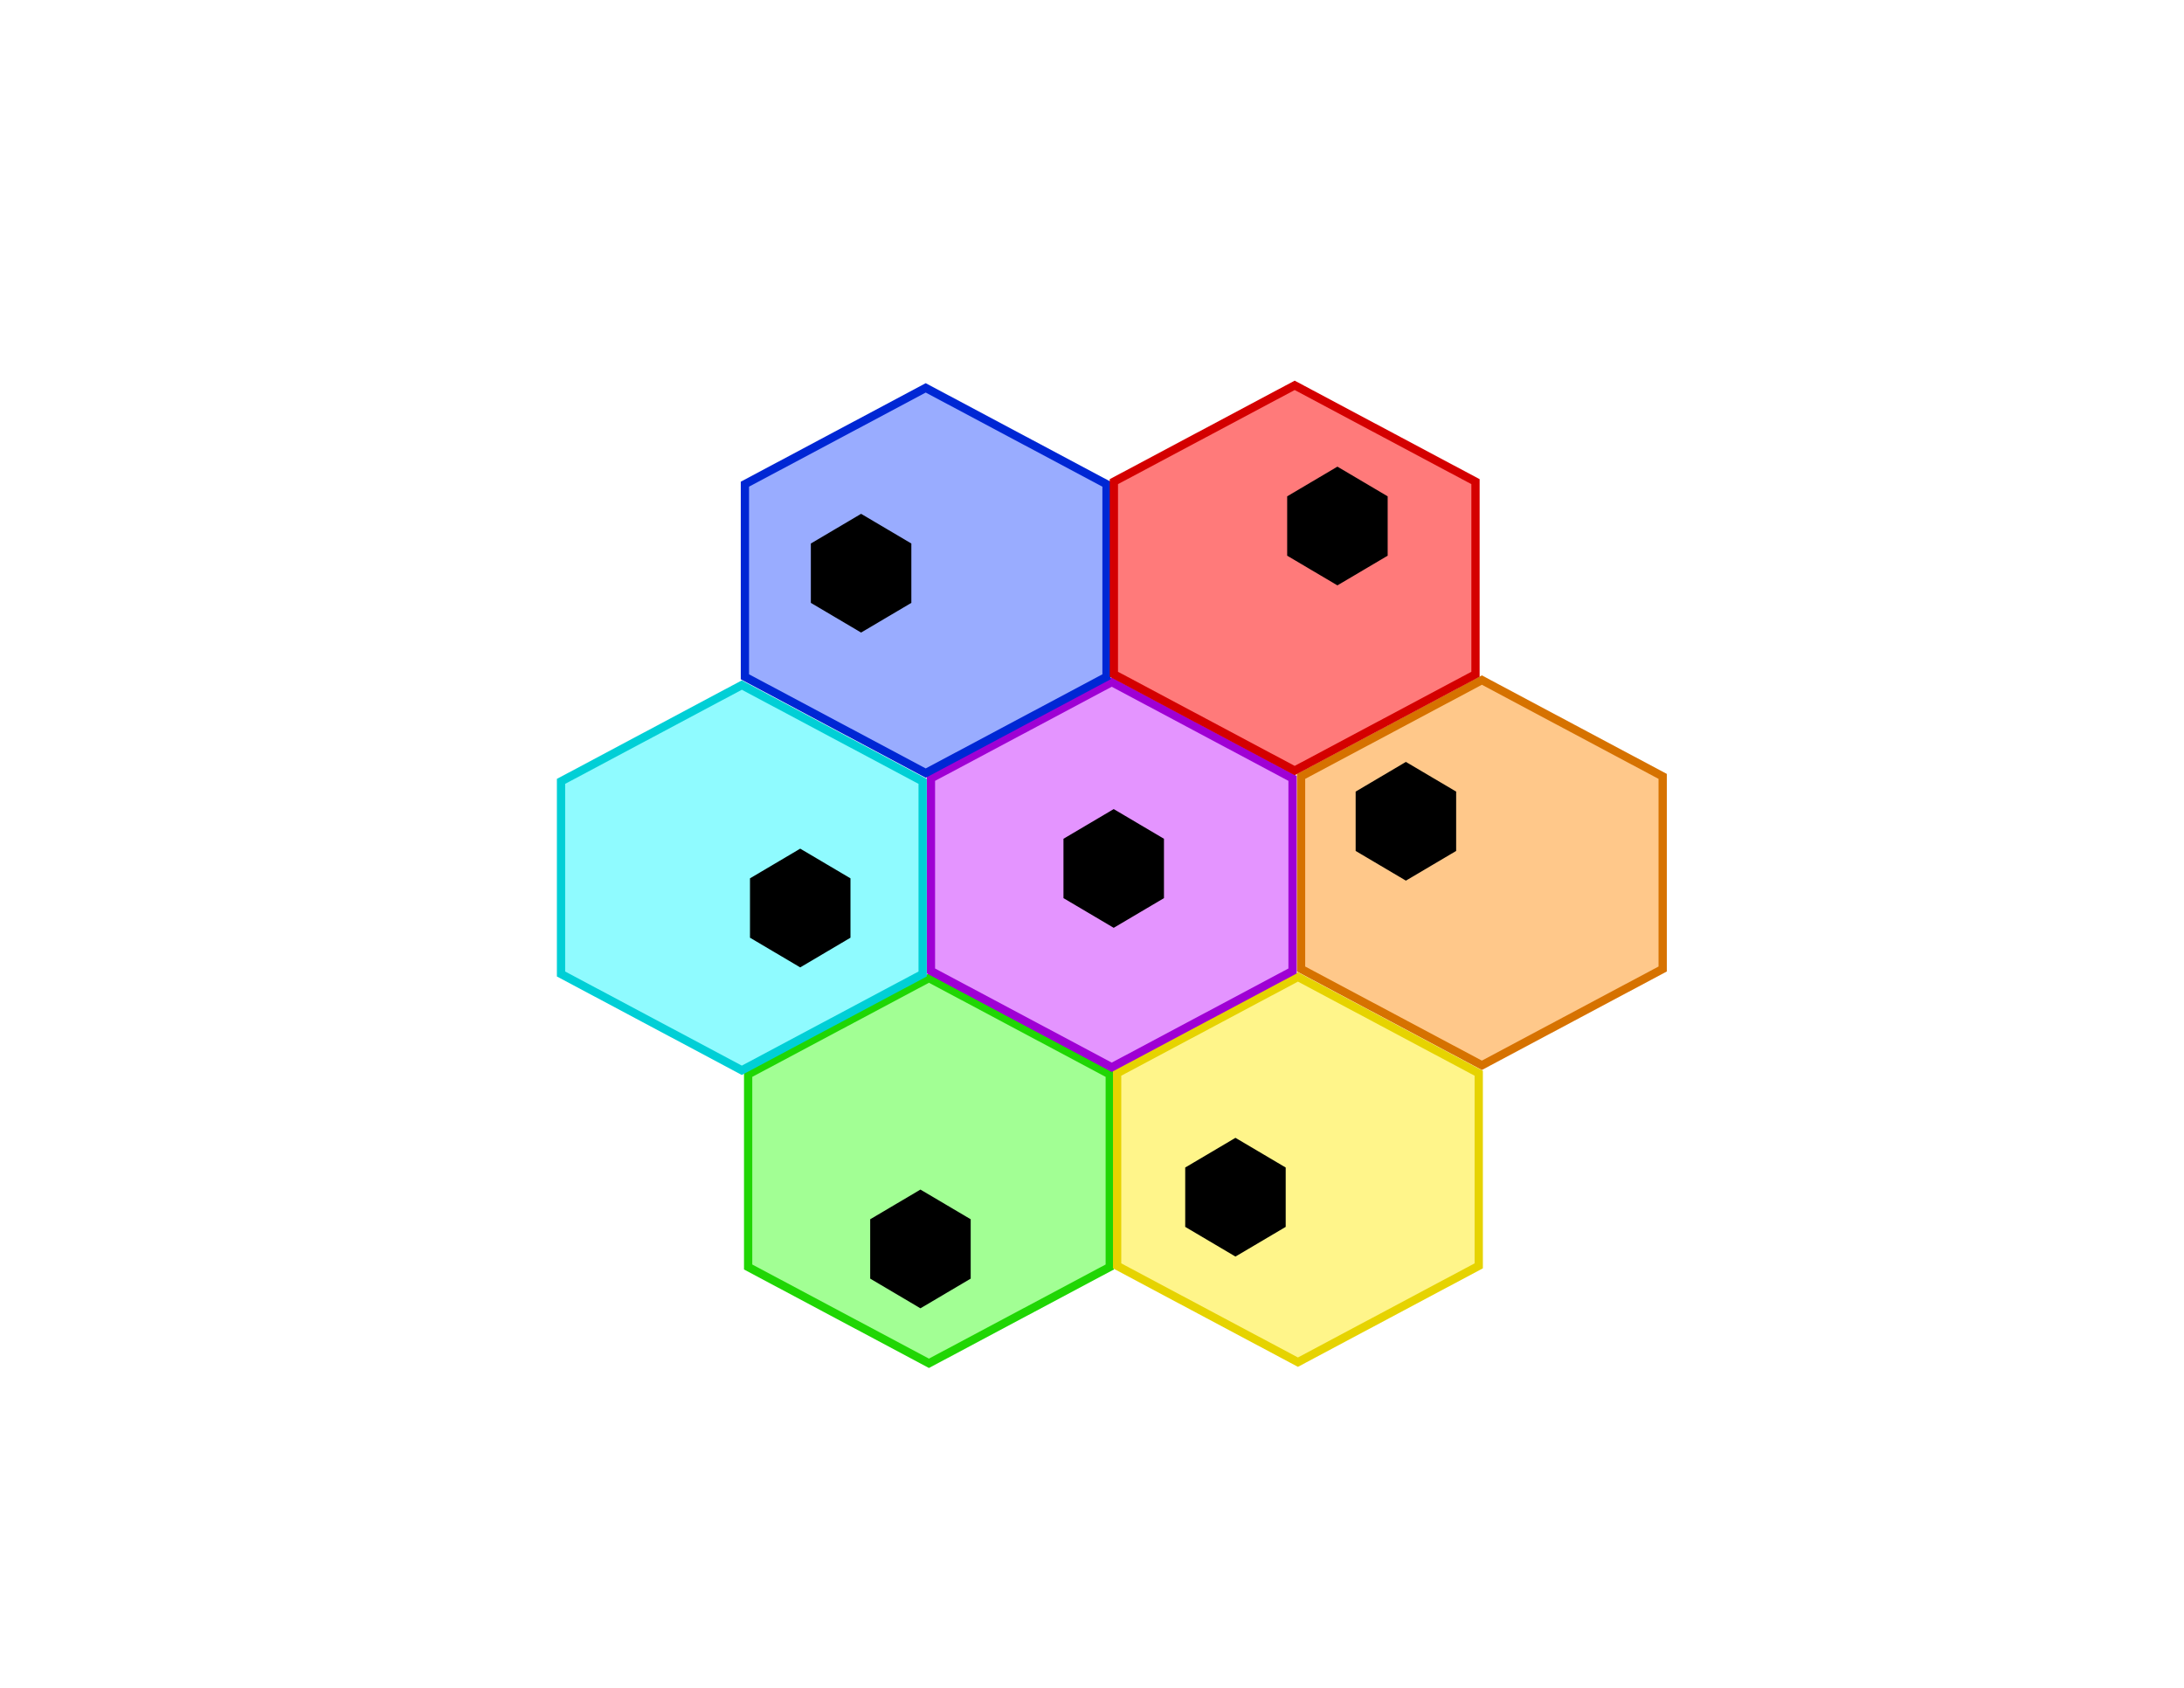
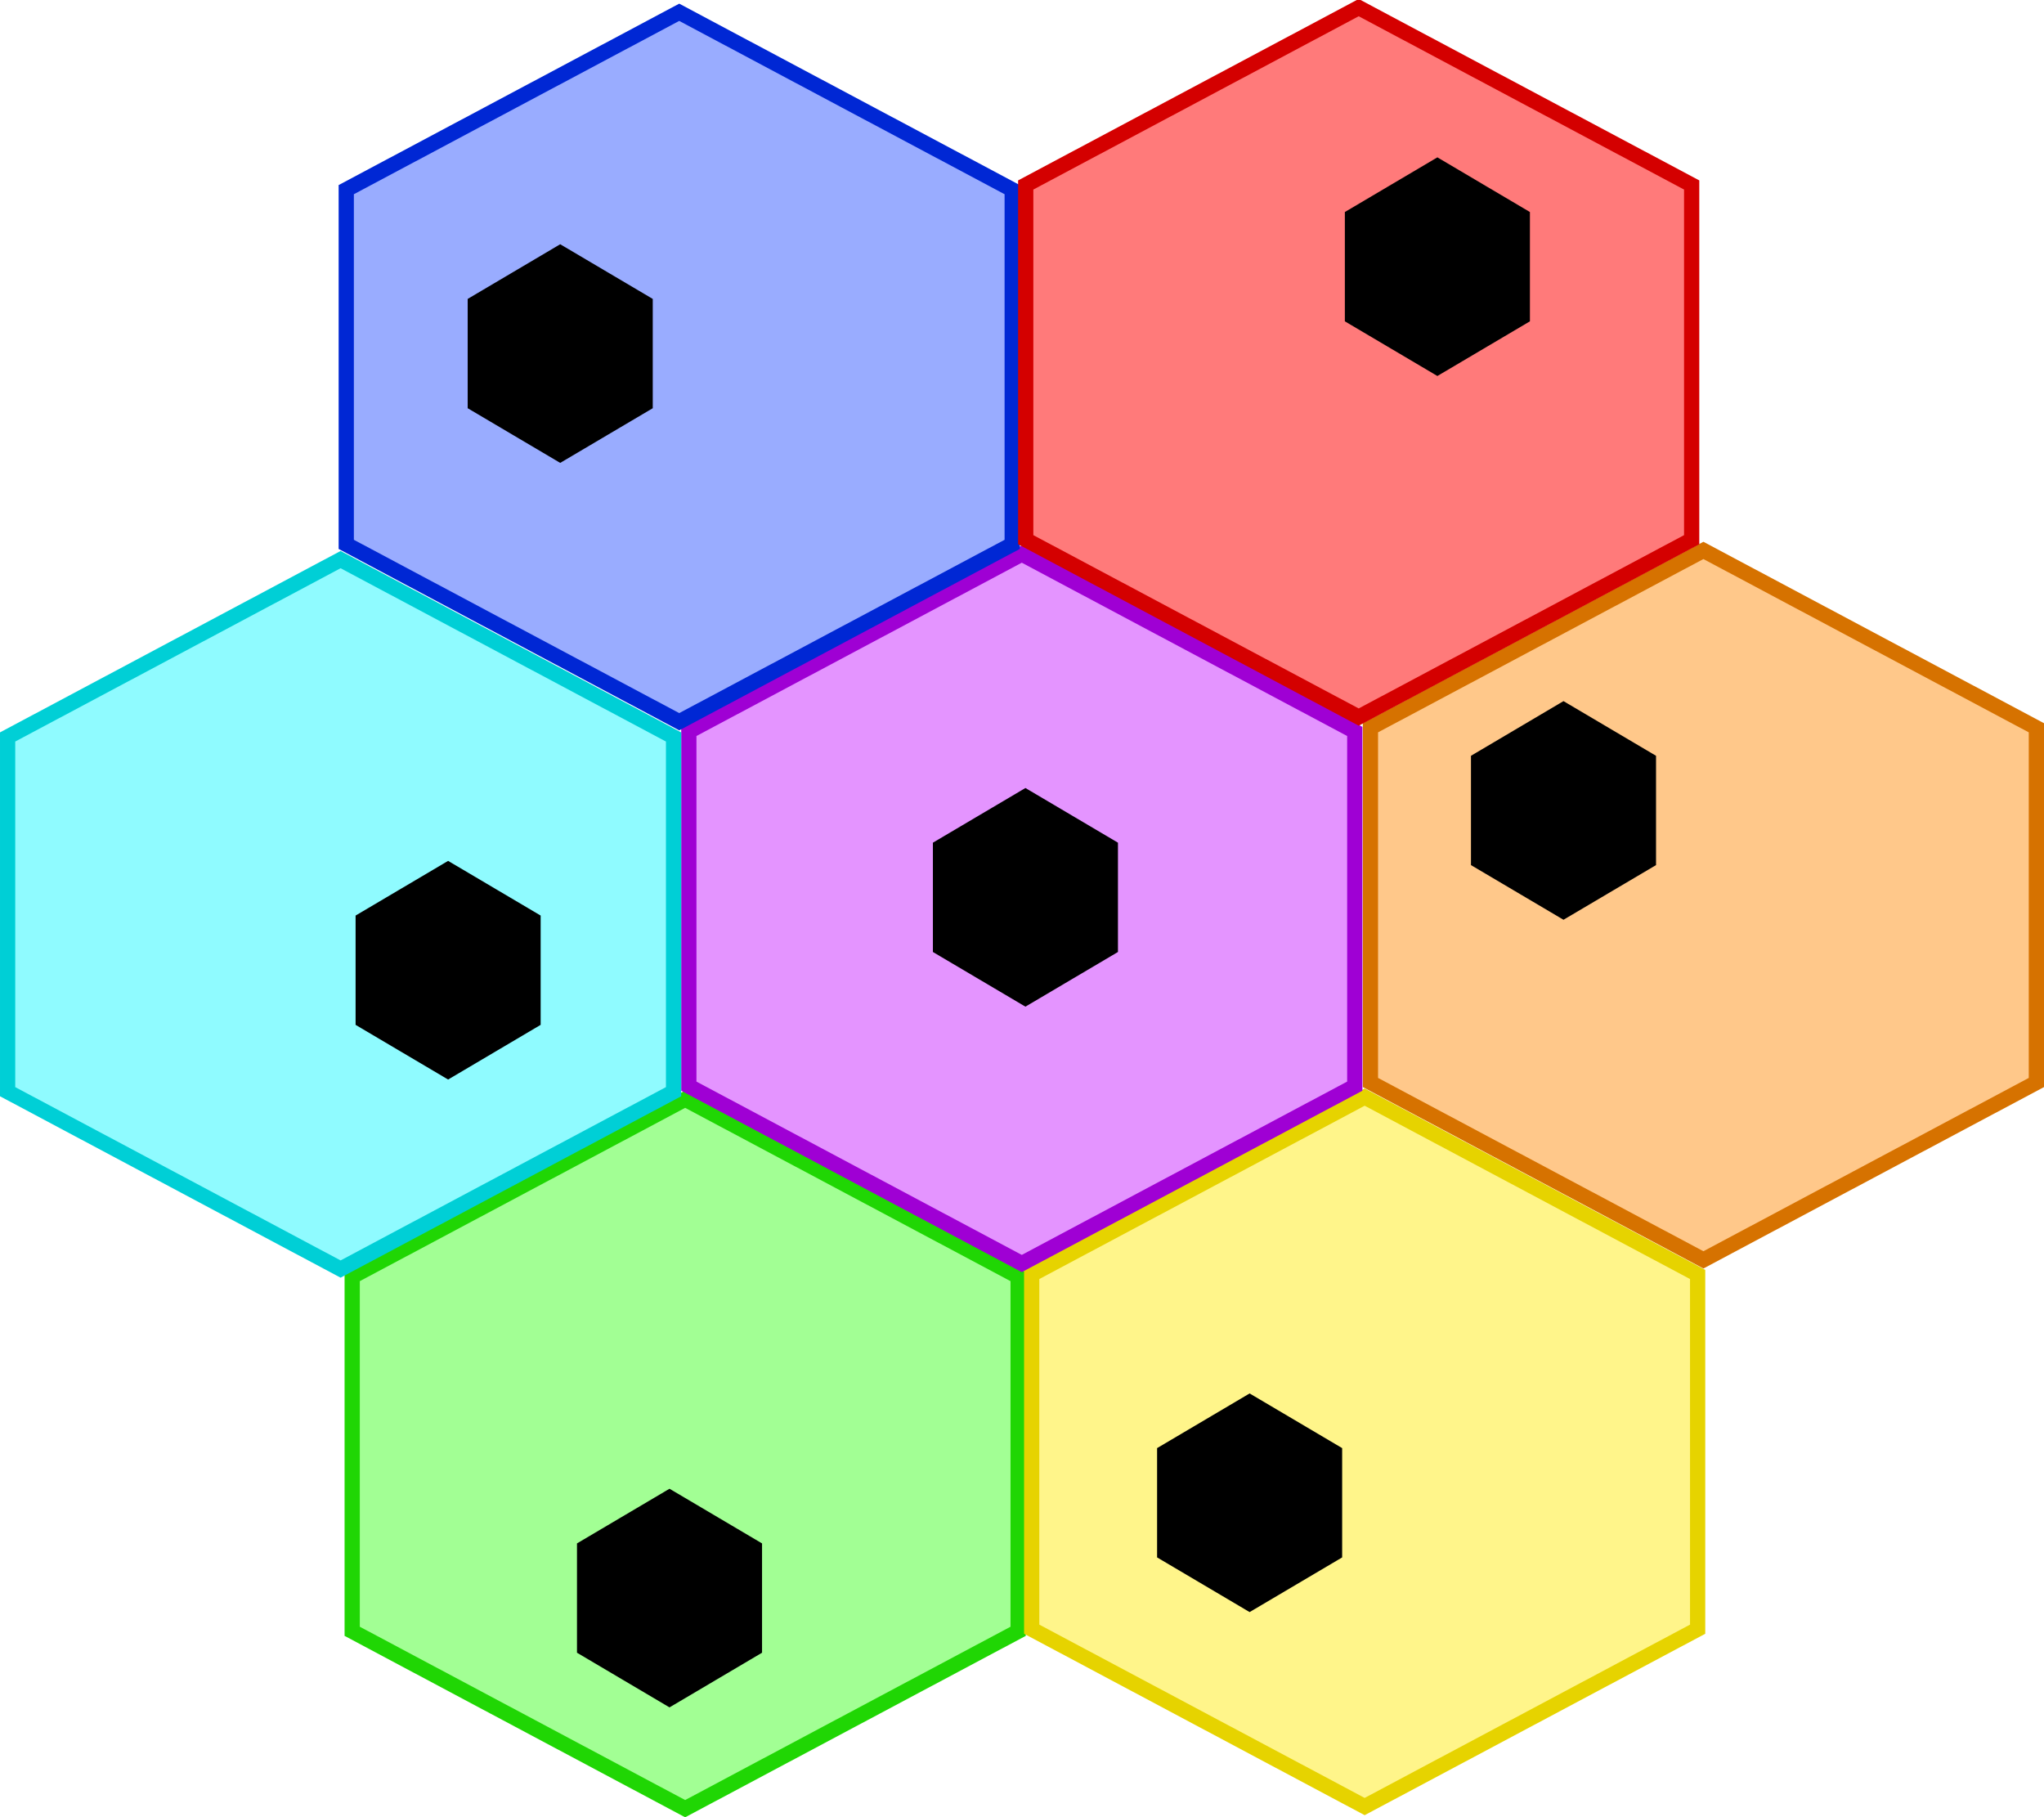
- <svg xmlns="http://www.w3.org/2000/svg" xml:space="preserve" width="100%" height="100%" version="1.1" style="shape-rendering:geometricPrecision; text-rendering:geometricPrecision; image-rendering:optimizeQuality; fill-rule:evenodd; clip-rule:evenodd" viewBox="0 0 11000 8500">
+ <svg xmlns="http://www.w3.org/2000/svg" xml:space="preserve" version="1.1" style="shape-rendering:geometricPrecision; text-rendering:geometricPrecision; image-rendering:optimizeQuality; fill-rule:evenodd; clip-rule:evenodd" viewBox="2804.86 1919.75 5590.28 4966.68">
  <defs>
    <style type="text/css">
   
    .str6 {stroke:#0027D4;stroke-width:41.67;stroke-miterlimit:2.613}
    .str5 {stroke:#00CFD6;stroke-width:41.67;stroke-miterlimit:2.613}
    .str1 {stroke:#20D604;stroke-width:41.67;stroke-miterlimit:2.613}
    .str4 {stroke:#9F00D4;stroke-width:41.67;stroke-miterlimit:2.613}
    .str7 {stroke:#D40000;stroke-width:41.67;stroke-miterlimit:2.613}
    .str3 {stroke:#D67200;stroke-width:41.67;stroke-miterlimit:2.613}
    .str2 {stroke:#E6D300;stroke-width:41.67;stroke-miterlimit:2.613}
    .str0 {stroke:black;stroke-width:6.94;stroke-miterlimit:2.613}
    .fil0 {fill:none}
    .fil8 {fill:black}
    .fil5 {fill:#8FFBFF}
    .fil6 {fill:#99ACFF}
    .fil1 {fill:#A2FF94}
    .fil4 {fill:#E494FF}
    .fil7 {fill:#FF7A7A}
    .fil3 {fill:#FFC88A}
    .fil2 {fill:#FFF58A}
   
  </style>
  </defs>
  <g id="Layer_x0020_1">
    <polygon class="fil0 str0" points="5599.45,3434.87 6054.78,3677.38 6510.12,3919.88 6510.12,4404.88 6510.12,4889.88 6054.78,5132.38 5599.45,5374.89 5144.11,5132.38 4688.78,4889.88 4688.78,4404.88 4688.78,3919.88 5144.11,3677.38 " />
    <polygon class="fil1 str1" points="4678.76,4925.59 5134.1,5168.09 5589.44,5410.59 5589.44,5895.59 5589.44,6380.59 5134.1,6623.09 4678.76,6865.6 4223.43,6623.09 3768.09,6380.59 3768.09,5895.59 3768.09,5410.59 4223.43,5168.09 " />
    <polygon class="fil2 str2" points="6537.18,4919.81 6992.52,5162.31 7447.85,5404.81 7447.85,5889.82 7447.85,6374.82 6992.52,6617.32 6537.18,6859.82 6081.85,6617.32 5626.51,6374.82 5626.51,5889.82 5626.51,5404.81 6081.85,5162.31 " />
    <polygon class="fil3 str3" points="7463.64,3424.87 7918.97,3667.38 8374.31,3909.88 8374.31,4394.88 8374.31,4879.88 7918.97,5122.38 7463.64,5364.89 7008.3,5122.38 6552.96,4879.88 6552.96,4394.88 6552.96,3909.88 7008.3,3667.38 " />
    <polygon class="fil4 str4" points="5599.45,3434.87 6054.78,3677.38 6510.12,3919.88 6510.12,4404.88 6510.12,4889.88 6054.78,5132.38 5599.45,5374.89 5144.11,5132.38 4688.78,4889.88 4688.78,4404.88 4688.78,3919.88 5144.11,3677.38 " />
    <polygon class="fil5 str5" points="3736.37,3449.99 4191.7,3692.49 4647.04,3934.99 4647.04,4420 4647.04,4905 4191.7,5147.5 3736.37,5390 3281.04,5147.5 2825.7,4905 2825.7,4420 2825.7,3934.99 3281.04,3692.49 " />
    <polygon class="fil6 str6" points="4662.52,1953.34 5117.85,2195.84 5573.19,2438.34 5573.19,2923.34 5573.19,3408.34 5117.85,3650.84 4662.52,3893.35 4207.18,3650.84 3751.85,3408.34 3751.85,2923.34 3751.85,2438.34 4207.18,2195.84 " />
    <polygon class="fil7 str7" points="6520.85,1940.59 6976.19,2183.09 7431.52,2425.59 7431.52,2910.59 7431.52,3395.6 6976.19,3638.1 6520.85,3880.6 6065.52,3638.1 5610.18,3395.6 5610.18,2910.59 5610.18,2425.59 6065.52,2183.09 " />
    <polygon class="fil8 str0" points="4337.04,2591.67 4461.84,2665.4 4586.65,2739.13 4586.65,2886.59 4586.65,3034.05 4461.84,3107.78 4337.04,3181.51 4212.24,3107.78 4087.43,3034.05 4087.43,2886.59 4087.43,2739.13 4212.24,2665.4 " />
    <polygon class="fil8 str0" points="6736.07,2354.06 6860.88,2427.8 6985.68,2501.52 6985.68,2648.98 6985.68,2796.44 6860.88,2870.17 6736.07,2943.91 6611.27,2870.17 6486.47,2796.44 6486.47,2648.98 6486.47,2501.52 6611.27,2427.8 " />
    <polygon class="fil8 str0" points="4030.45,4277.89 4155.26,4351.63 4280.06,4425.35 4280.06,4572.81 4280.06,4720.28 4155.26,4794 4030.45,4867.74 3905.65,4794 3780.85,4720.28 3780.85,4572.81 3780.85,4425.35 3905.65,4351.63 " />
    <polygon class="fil8 str0" points="5609.37,4078.61 5734.18,4152.35 5858.98,4226.07 5858.98,4373.54 5858.98,4521 5734.18,4594.72 5609.37,4668.46 5484.57,4594.72 5359.77,4521 5359.77,4373.54 5359.77,4226.07 5484.57,4152.35 " />
    <polygon class="fil8 str0" points="7080.99,3841.01 7205.79,3914.74 7330.59,3988.47 7330.59,4135.93 7330.59,4283.39 7205.79,4357.12 7080.99,4430.85 6956.19,4357.12 6831.38,4283.39 6831.38,4135.93 6831.38,3988.47 6956.19,3914.74 " />
    <polygon class="fil8 str0" points="6222.55,5734.18 6347.35,5807.91 6472.15,5881.64 6472.15,6029.1 6472.15,6176.56 6347.35,6250.29 6222.55,6324.02 6097.74,6250.29 5972.94,6176.56 5972.94,6029.1 5972.94,5881.64 6097.74,5807.91 " />
    <polygon class="fil8 str0" points="4635.96,5994.78 4760.76,6068.51 4885.57,6142.24 4885.57,6289.7 4885.57,6437.16 4760.76,6510.89 4635.96,6584.62 4511.16,6510.89 4386.35,6437.16 4386.35,6289.7 4386.35,6142.24 4511.16,6068.51 " />
  </g>
</svg>
